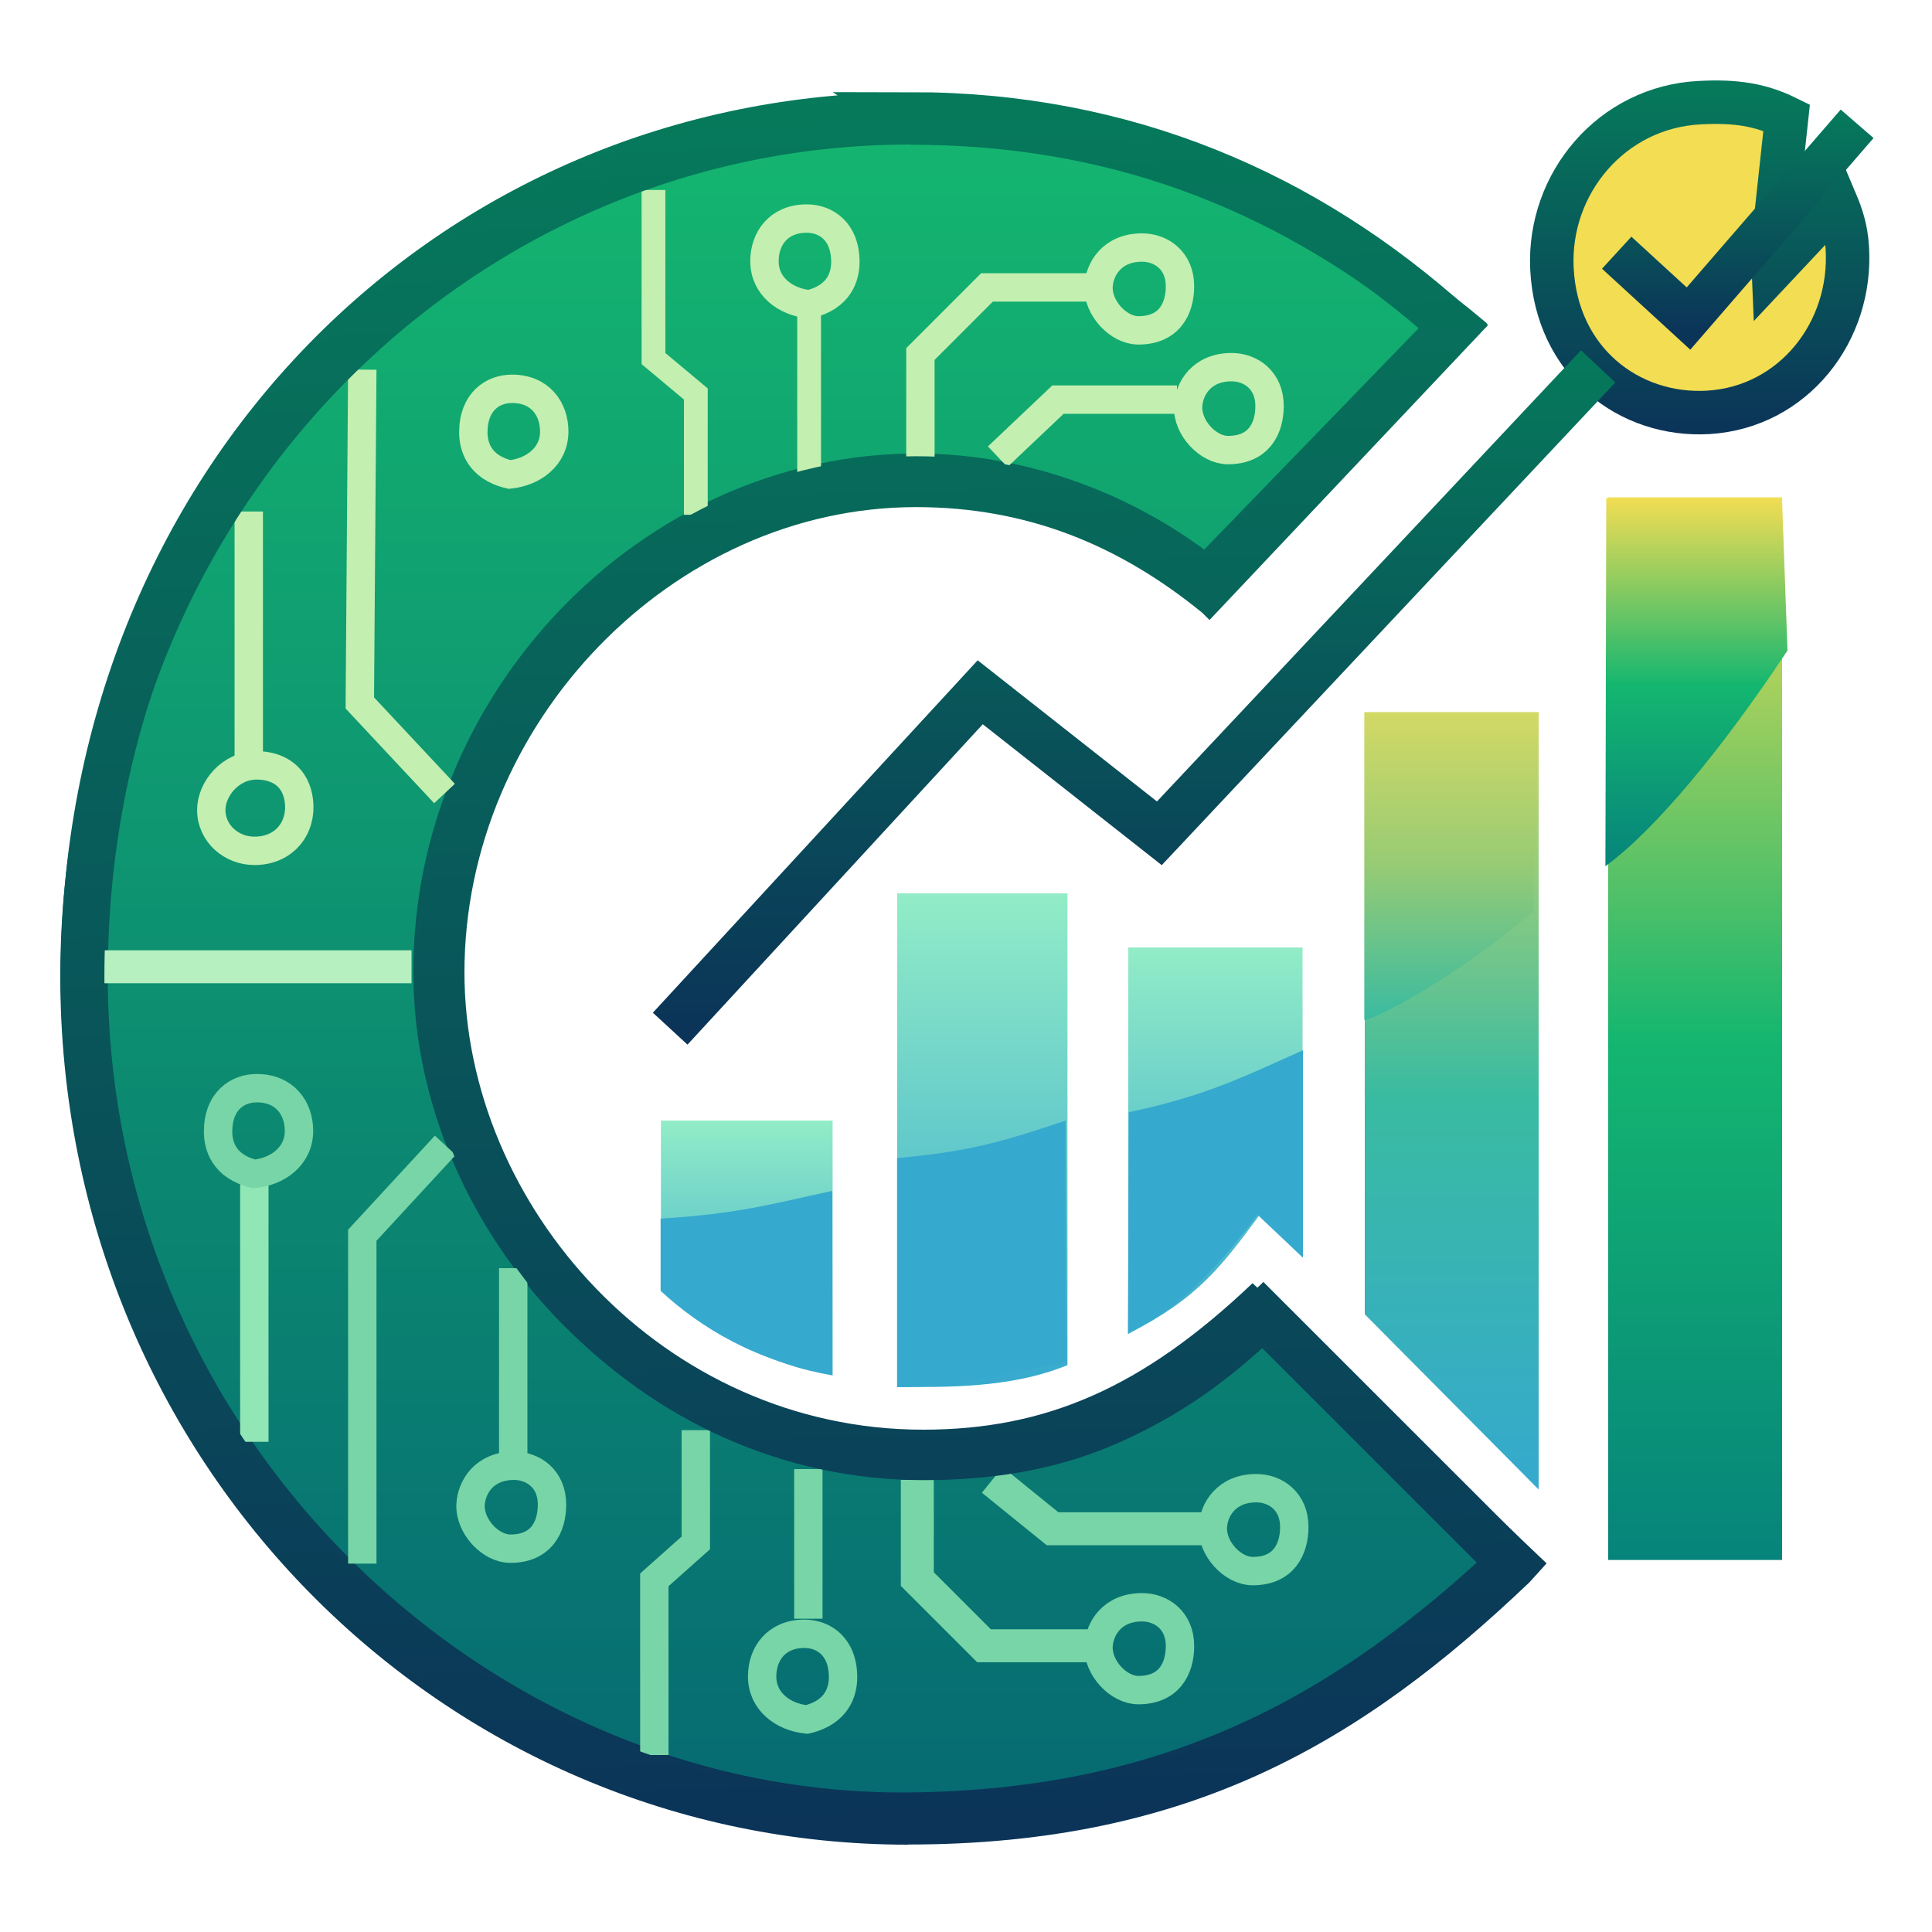
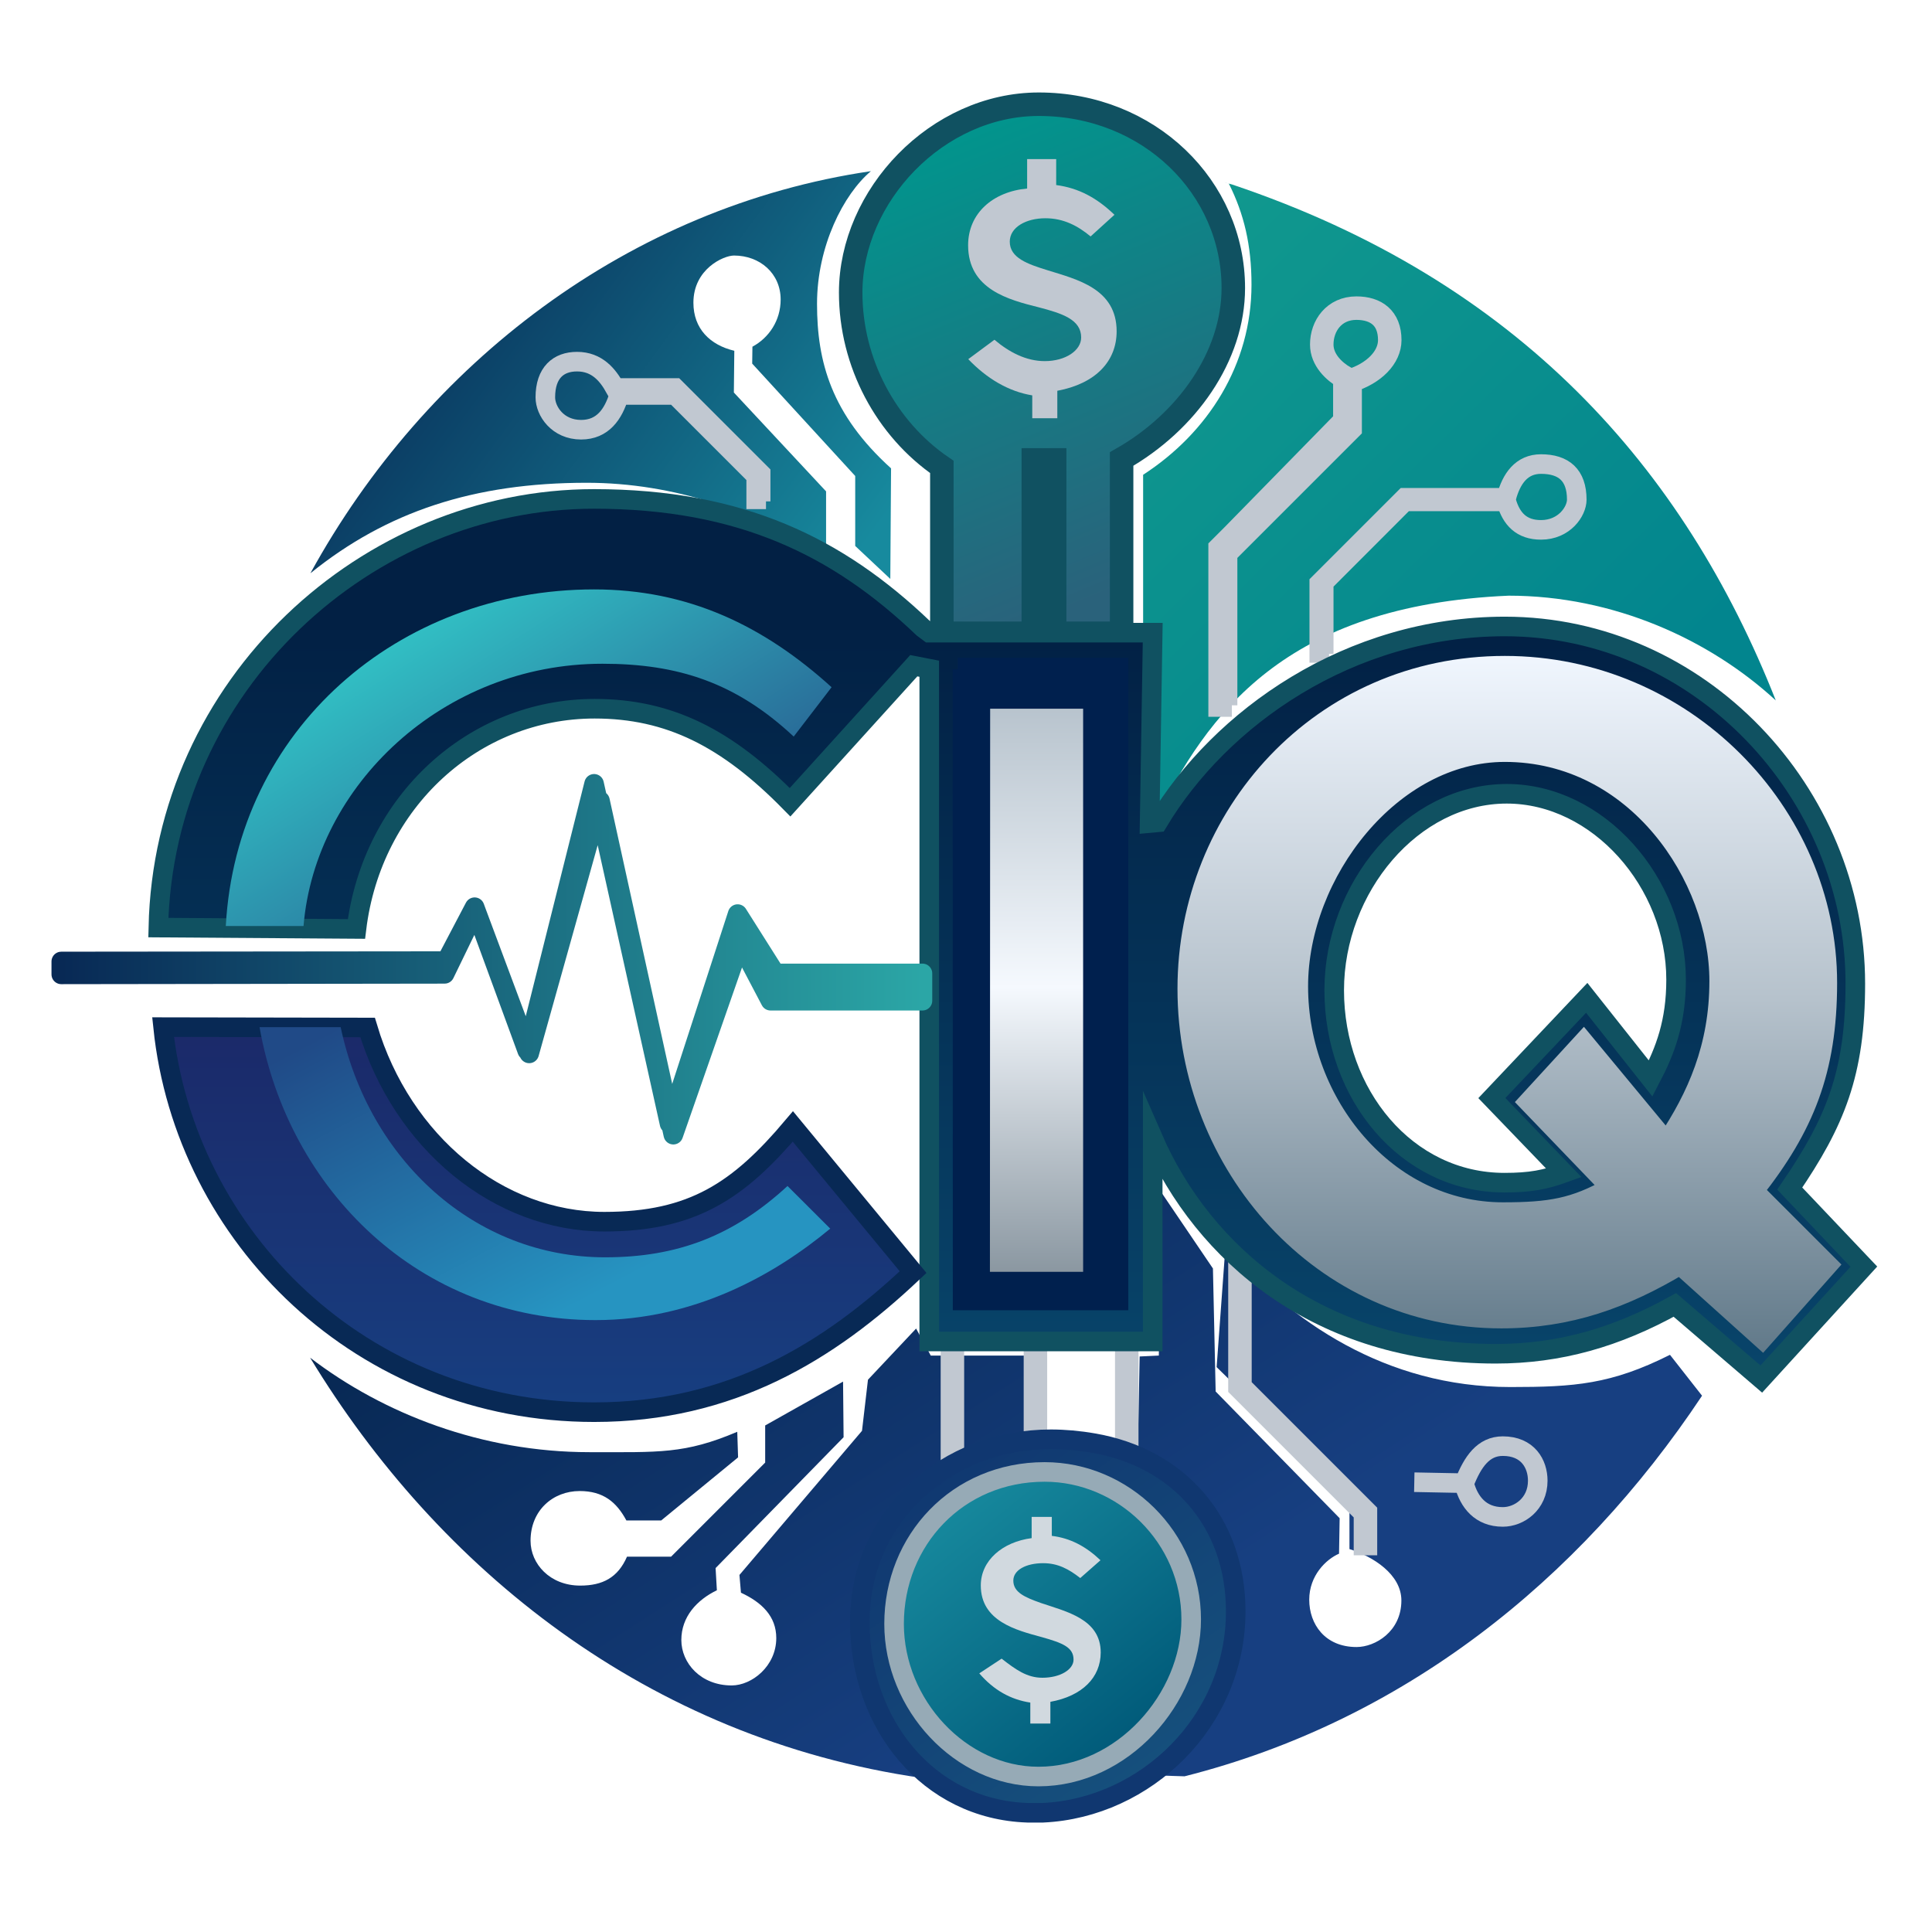
- <svg xmlns="http://www.w3.org/2000/svg" width="250" height="250" fill="none" viewBox="0 0 250 250">
-   <path d="m230.6 64.36h-22.5v137.5h22.5v-137.5z" fill="url(#paint0_linear_453_31174)" />
-   <path d="m231.3 84.18c-8.58 12.93-17.18 23.24-23.56 27.91l0.11-47.63h22.74l0.71 19.72z" fill="url(#paint1_linear_453_31174)" />
-   <path d="m199.1 92.17h-22.5v77.9l22.5 22.67v-100.6z" fill="url(#paint2_linear_453_31174)" />
-   <path d="m198.4 117.9c-9.51 8.31-20.57 14.08-21.86 14.08v-39.81h22.5l-0.64 25.73z" fill="url(#paint3_linear_453_31174)" />
-   <path d="m117.9 14.99c-59.6 0-107 47.5-107 111.3 0 60.94 49.85 109.1 106.5 108.7 35.42-0.27 57.82-13.7 78.14-32.75l-32.09-32.08c-12.37 12-25.51 18.1-43.41 18.1-35.7 0-63.51-30.1-63.51-62.55 0-34.32 28.12-63.98 62.13-63.98 14.14 0 27.65 5.48 37.45 13.47l31.88-32.91c-19.05-17.2-42.46-27.32-70.12-27.32z" fill="url(#paint4_linear_453_31174)" stroke="url(#paint5_linear_453_31174)" stroke-miterlimit="10" stroke-width="6.094" />
-   <path d="m13.45 125.1h39.8" stroke="#B6F0C0" stroke-miterlimit="10" stroke-width="4.266" />
-   <path d="m32.19 66.19v32.54" stroke="#C3EFB1" stroke-miterlimit="10" stroke-width="3.672" />
-   <path d="m46.88 47.83-0.32 43.13 10.96 11.72" stroke="#C3EFB1" stroke-miterlimit="10" stroke-width="3.672" />
-   <path d="m84.56 24.58v21.82l5.48 4.58v15.63" stroke="#C3EFB1" stroke-miterlimit="10" stroke-width="3.078" />
-   <path d="m104.7 39.58v21.82" stroke="#C3EFB1" stroke-miterlimit="10" stroke-width="3.078" />
-   <path d="m119.1 59.1v-13.29l8.62-8.62h14.07" stroke="#C3EFB1" stroke-miterlimit="10" stroke-width="3.672" />
-   <path d="m129.1 59.1 7.8-7.39h15.4" stroke="#C3EFB1" stroke-miterlimit="10" stroke-width="3.672" />
-   <path d="m57.62 148.2-10.74 11.64v42.49" stroke="#78D5A7" stroke-miterlimit="10" stroke-width="3.672" />
-   <path d="m66.41 164.1v24.56" stroke="#78D5A7" stroke-miterlimit="10" stroke-width="3.672" />
-   <path d="m84.67 227.1v-22.67l5.37-4.78v-14.59" stroke="#78D5A7" stroke-miterlimit="10" stroke-width="3.672" />
-   <path d="m104.6 190.1v19.36" stroke="#78D5A7" stroke-miterlimit="10" stroke-width="3.672" />
-   <path d="m118.7 191.5v12.83l8.63 8.63h14.65" stroke="#78D5A7" stroke-miterlimit="10" stroke-width="4.266" />
-   <path d="m128.4 191.5 7.8 6.32h19.72" stroke="#78D5A7" stroke-miterlimit="10" stroke-width="4.266" />
-   <path d="m32.91 152.2v34.37" stroke="#91E6B6" stroke-miterlimit="10" stroke-width="3.672" />
-   <path d="m104.7 39.37c4-0.94 4.69-3.72 4.69-5.46 0-4-2.54-5.63-5-5.63-3.66 0-5.47 2.62-5.47 5.52 0 3.24 2.71 5.26 5.78 5.57z" stroke="#C3EFB1" stroke-miterlimit="10" stroke-width="3.672" />
-   <path d="m65.94 61.4c-4-0.94-4.69-3.72-4.69-5.45 0-4 2.54-5.64 5-5.64 3.66 0 5.47 2.62 5.47 5.53 0 3.23-2.71 5.25-5.78 5.56z" stroke="#C3EFB1" stroke-miterlimit="10" stroke-width="3.672" />
-   <path d="m147.3 42.75c4.01 0 5.39-2.81 5.39-5.71 0-3.34-2.45-5.01-4.91-5.01-3.89 0-5.51 2.8-5.63 5.01-0.13 2.85 2.6 5.71 5.15 5.71z" stroke="#C3EFB1" stroke-miterlimit="10" stroke-width="3.672" />
-   <path d="m158.9 58.24c4 0 5.38-2.81 5.38-5.71 0-3.34-2.45-5.02-4.91-5.02-3.89 0-5.51 2.8-5.63 5.02-0.13 2.85 2.6 5.71 5.16 5.71z" stroke="#C3EFB1" stroke-miterlimit="10" stroke-width="3.672" />
-   <path d="m32.91 151.9c-4-0.94-4.69-3.72-4.69-5.46 0-4 2.54-5.63 5-5.63 3.66 0 5.47 2.62 5.47 5.53 0 3.23-2.71 5.25-5.78 5.56z" stroke="#78D5A7" stroke-miterlimit="10" stroke-width="3.672" />
-   <path d="m66.04 200.4c4.01 0 5.39-2.81 5.39-5.72 0-3.34-2.46-5.01-4.91-5.01-3.89 0-5.51 2.8-5.63 5.01-0.13 2.86 2.6 5.72 5.15 5.72z" stroke="#78D5A7" stroke-miterlimit="10" stroke-width="3.672" />
-   <path d="m104.4 222.5c4-0.94 4.69-3.73 4.69-5.46 0-4-2.54-5.63-5-5.63-3.66 0-5.47 2.62-5.47 5.52 0 3.24 2.71 5.26 5.78 5.57z" stroke="#78D5A7" stroke-miterlimit="10" stroke-width="3.672" />
-   <path d="m147.3 218.7c4.01 0 5.39-2.81 5.39-5.71 0-3.34-2.45-5.01-4.91-5.01-3.89 0-5.51 2.8-5.63 5.01-0.13 2.85 2.6 5.71 5.15 5.71z" stroke="#78D5A7" stroke-miterlimit="10" stroke-width="3.672" />
-   <path d="m162.1 203.3c4 0 5.38-2.81 5.38-5.72 0-3.33-2.45-5.01-4.91-5.01-3.89 0-5.51 2.8-5.63 5.01-0.13 2.86 2.6 5.72 5.16 5.72z" stroke="#78D5A7" stroke-miterlimit="10" stroke-width="3.672" />
-   <path d="m32.91 110.1c4 0 6.15-3.09 5.78-6.38-0.36-3.26-2.71-4.68-5.47-4.68-3.43 0-5.88 3.07-5.88 5.77 0 3.07 2.64 5.29 5.57 5.29z" stroke="#C3EFB1" stroke-miterlimit="10" stroke-width="3.672" />
-   <path d="m116.1 115.6h22.03v61.05c-6.13 2.51-13.31 2.99-22.03 2.78v-63.83z" fill="url(#paint6_linear_453_31174)" />
-   <path d="m146 122.6h22.55v40.11l-5.53-5.53c-4.97 6.71-8.06 10.85-17.02 15.4v-49.98z" fill="url(#paint7_linear_453_31174)" />
-   <path d="m85.52 145h22.22v32.98c-8.57-1.46-13.89-4.85-22.22-10.95v-22.03z" fill="url(#paint8_linear_453_31174)" />
-   <path d="m137.9 145c-8.17 2.74-12.42 4-21.82 4.86v29.64c8.14 0 12.84-1.41 21.82-3.29v-31.21z" fill="url(#paint9_linear_453_31174)" />
-   <path d="m168.6 135.9c-7.9 3.55-12.74 5.95-22.54 8.02l-0.11 28.69c6.52-3.66 10.18-6.82 16.8-15.4l5.85 5.53v-26.84z" fill="url(#paint10_linear_453_31174)" />
-   <path d="m107.7 154.1c-8.06 1.73-12.15 2.97-22.22 3.59v9.34c5.19 4.8 12.39 9.18 22.22 10.85v-23.78z" fill="url(#paint11_linear_453_31174)" />
-   <path d="m220 13.28c-11.47 0.55-19.71 10.48-19.18 21.48 0.58 12.01 9.99 19.2 20.24 18.6 11.01-0.67 18.67-10.45 17.98-21.33-0.15-2.42-0.75-4.19-1.48-5.91l-8.09 8.62-0.11-2.62 1.83-16.91c-3.44-1.69-6.63-2.16-11.19-1.93z" fill="#F2DD53" stroke="url(#paint12_linear_453_31174)" stroke-miterlimit="10" stroke-width="5.625" />
-   <path d="m206.8 47.41-56.78 60.42-23.18-18.25-40.12 43.53" stroke="url(#paint13_linear_453_31174)" stroke-miterlimit="10" stroke-width="6.094" />
-   <path d="m209.2 32.7 9.29 8.52 21.82-25.2" stroke="url(#paint14_linear_453_31174)" stroke-miterlimit="10" stroke-width="5.625" />
-   <path d="m117.5 238.7c-60.16 0-109.7-49.4-109.7-112.4 0-62.11 49.1-113.6 110-113.6 27.5 0 51.85 10.02 74.53 29.07l0.21 0.31-36.03 38.15-0.93-0.93c-10.67-8.7-22.57-13.68-37.05-13.68-31.58 0-58.43 28.01-58.43 60.2 0 30.33 25.76 59.18 59.35 59.18 15.83 0 28.38-5.4 42.63-18.96l38.05 36.26-2.23 2.46c-21.76 20.74-44.02 33.92-80.41 33.92zm0.31-220c-57.91 0-104.3 48.25-104.3 107.6 0 59.33 47.05 106.4 104 106.4 32.52 0 53.14-11.56 73.66-30.41l-28.12-28.12c-13.02 12.2-25.9 17.36-43.58 17.36-36.7 0-65.37-31.58-65.37-65.67 0-35.02 28.88-66.82 64.45-66.82 14.53 0 26.69 4.65 37.26 13.02l28.12-29.63c-19.86-15.97-41.05-23.7-66.11-23.7z" fill="url(#paint15_linear_453_31174)" />
+ <svg xmlns="http://www.w3.org/2000/svg" width="256" height="256" fill="none" viewBox="0 0 256 256">
+   <path d="m115.4 22.68c-32.04 4.71-58.99 25.45-74.27 53.28 10.11-8.17 21.68-11.99 36.61-11.99 11.48 0 22.89 3.81 31.72 10.07v-8.93l-12.22-13.1 0.06-5.53c-3.2-0.76-5.42-2.91-5.42-6.37 0-4.46 3.99-6.25 5.38-6.25 3.42 0 6.18 2.36 6.18 5.83 0 2.78-1.55 5.07-3.74 6.25l-0.03 2.24 13.65 14.89v9.27l4.65 4.37 0.1-14.65c-7.93-7.17-9.81-14.14-9.81-21.8 0-7.65 3.52-14.54 7.14-17.58z" fill="url(#paint0_linear_230_11992)" />
+   <path d="m235.3 92.81c-12.15-30.8-34.1-55.62-72.06-68.37l-0.56-0.15c-0.59-0.2-0.84-0.27 0.15 0.05 2.01 3.99 3 8.16 3 13.38 0 10.57-5.74 19.6-14.36 25.19v34.03l1.53 11.84c6.97-14.16 17.17-28.56 46.91-29.85 13.9 0 26.62 5.8 35.39 13.88z" fill="url(#paint1_linear_230_11992)" />
+   <path d="m41.09 179.9c16.97 27.97 44.69 50.44 81.07 55.69l-1.3-1.35 36.1 1.13c28.8-7.27 52.19-25.79 68.57-50.43l-4.25-5.42c-7.81 3.92-12.66 4.27-21.16 4.27-16.51 0-29.15-8.71-37.74-18.64l-1.17 16 17.6 17.25v6.86c3.1 0.98 6.88 3.34 6.88 6.81 0 4.12-3.47 6.17-5.94 6.17-4.21 0-6.27-3.06-6.27-6.27s2.24-5.36 3.95-6.1l0.08-4.7-16.43-16.79-0.36-16.3-6.86-10.12-0.31 21.66-2.54 0.12-0.4 20.48-13.4-4.2-1.02-16.4h-12.86l-1.94-3.58-6.38 6.78-0.79 6.77-16.24 19.1 0.2 2.35c2.78 1.29 4.68 3.14 4.68 6.01 0 3.72-3.23 6.28-5.91 6.28-4.1 0-6.67-2.96-6.67-6.02s2.05-5.31 4.71-6.59l-0.17-2.94 16.96-17.34-0.07-7.37-10.32 5.81v4.92l-12.47 12.47h-5.84c-1.21 2.78-3.24 3.83-6.2 3.83-4.01 0-6.58-2.88-6.58-5.94 0-4.02 2.96-6.59 6.51-6.59 3.11 0 4.87 1.44 6.19 3.9h4.61l10.19-8.36-0.11-3.39c-6.97 2.96-10.33 2.7-19.58 2.7-14.25 0-27.3-5.08-37.02-12.52z" fill="url(#paint2_linear_230_11992)" />
+   <path d="m124.8 61.87v22.04h12.12v-22.97h2.83v22.97h8.87v-23.09c8.64-4.91 14.8-13.6 14.8-22.65 0-13.35-11.18-24.36-25.77-24.36-13.48 0-24.93 12.13-24.93 24.96 0 9.31 4.7 18.05 12.08 23.1z" fill="url(#paint3_linear_230_11992)" stroke="#105161" stroke-miterlimit="10" stroke-width="3.113" />
+   <path d="m136.1 21.08v3.9c-4.58 0.43-7.82 3.31-7.82 7.52 0 5.86 5.42 7.23 9.32 8.21 3.2 0.83 5.66 1.65 5.66 4.01 0 1.71-2.05 3.13-4.83 3.13-2.47 0-4.72-1.19-6.66-2.83l-3.47 2.57c2.46 2.57 5.32 4.28 8.48 4.8v3.03h3.32v-3.64c5.08-0.95 7.86-3.91 7.86-7.88 0-5.66-5.25-6.87-9.15-8.09-2.66-0.82-5.01-1.64-5.01-3.79 0-1.91 2.16-3.1 4.72-3.1 2.39 0 4.28 0.99 5.99 2.41l3.16-2.87c-2.33-2.25-4.76-3.55-7.72-3.94v-3.44h-3.85z" fill="#C1C8D1" />
+   <path d="m162.4 93.46v-20.18l16.5-16.5v-6.32c3.2-0.98 5.25-3.13 5.25-5.39 0-2.96-1.85-4.24-4.42-4.24-2.96 0-4.59 2.35-4.59 4.82 0 2.05 1.64 3.57 3.06 4.39v5.76l-14.89 15.21-1.64 1.64v22.33" stroke="#C1C8D1" stroke-miterlimit="10" stroke-width="3.113" />
+   <path d="m175.4 86.64v-9.45l10.74-10.75h13.45c0.67 2.35 2.04 3.77 4.6 3.77 3.1 0 4.74-2.46 4.74-4 0-3.28-1.74-4.72-4.74-4.72-2.56 0-3.93 1.91-4.6 4.47h-13.45l-11.33 11.33v10.52" stroke="#C1C8D1" stroke-miterlimit="10" stroke-width="2.594" />
+   <path d="m100.2 67.46v-4.39l-10.74-10.74h-7.42c-0.76 2.56-2.18 4.61-5.04 4.61-3.1 0-4.74-2.47-4.74-4.29 0-3.28 1.74-4.73 4.2-4.73 2.66 0 4.08 1.78 5.03 3.49h7.97l11.33 11.33v3.7" stroke="#C1C8D1" stroke-miterlimit="10" stroke-width="2.594" />
+   <path d="m164.3 167v16.79l16.63 16.63v5.66" stroke="#C1C8D1" stroke-miterlimit="10" stroke-width="3.113" />
+   <path d="m187.4 196.4 6.62 0.13c1.12-2.86 2.54-4.91 5.11-4.91 3.32 0 4.63 2.35 4.63 4.58 0 3.09-2.46 4.8-4.63 4.8-2.96 0-4.48-1.98-5.11-4.34" stroke="#C1C8D1" stroke-miterlimit="10" stroke-width="2.594" />
+   <path d="m137.2 178.4v15.61" stroke="#C1C8D1" stroke-miterlimit="10" stroke-width="3.113" />
+   <path d="m149.3 177.1v19.55" stroke="#C1C8D1" stroke-miterlimit="10" stroke-width="3.113" />
+   <path d="m126.2 177.8v18.03" stroke="#C1C8D1" stroke-miterlimit="10" stroke-width="3.113" />
+   <path d="m138.2 240.2c13.6-0.64 25.54-12.08 25.54-26.68 0-12-7.75-20.39-18.83-22.3-1.93-0.34-3.87-0.51-5.66-0.51-13.81 0-25.32 10.12-25.32 24.21 0 13.52 9.06 24.84 22.22 25.28h2.05z" fill="url(#paint4_linear_230_11992)" stroke="#103770" stroke-miterlimit="10" stroke-width="2.594" />
+   <path d="m137.6 235.4c11.18 0 20.24-10.37 20.24-20.82 0-10.87-8.97-19.54-19.42-19.54-11.55 0-19.95 9.06-19.95 20.13 0 10.74 8.82 20.23 19.13 20.23z" fill="url(#paint5_linear_230_11992)" stroke="#96AAB6" stroke-miterlimit="10" stroke-width="2.594" />
+   <path d="m136.7 201v2.81c-3.88 0.51-6.74 2.97-6.74 6.27 0 4.75 4.71 5.93 8.06 6.84 2.81 0.79 4.23 1.36 4.23 2.99 0 1.32-1.77 2.4-4.13 2.4-2.05 0-3.53-1.08-5.4-2.53l-2.96 1.95c1.94 2.25 4.19 3.48 6.76 3.87v2.78h2.66v-2.88c4.21-0.76 6.67-3.22 6.67-6.54 0-4.42-4.52-5.4-7.91-6.55-2.15-0.76-3.67-1.42-3.67-2.97 0-1.42 1.71-2.31 3.96-2.31 1.94 0 3.39 0.78 4.91 1.97l2.68-2.36c-1.94-1.84-3.99-2.93-6.45-3.23v-2.51h-2.67z" fill="#D1D9DF" />
+   <path d="m151.1 83.83h-27.97l-0.83-0.62c-11.25-10.74-24.12-17.1-43.6-17.1-30.02 0-57.01 24.52-57.72 56.8l26.25 0.18c2.05-16.9 15.56-29.18 31.56-29.18 9.9 0 17.56 3.9 25.9 12.39l16.39-18.09 2.05 0.4v89.14h29.61v-26.99c6.68 15.33 21.95 28.62 45.44 28.62 8.47 0 16-2.17 23.75-6.47l11.45 9.82 13.59-14.89-9.82-10.35c6.03-8.81 8.69-15.27 8.69-27.16 0-25.25-20.61-47.32-46.44-47.32-20.62 0-37.7 12.12-45.98 25.95l-1.09 0.1 0.41-25.23h-1.64zm48.55 21.35c12.13 0 22.44 11.76 22.44 24.63 0 5.6-1.42 9.38-3.37 13.1l-8.47-10.69-12.57 13.28 9.55 9.92c-2.46 0.89-4.41 1.29-7.88 1.29-13.02 0-22.56-11.74-22.56-25.49 0-13.59 10.34-26.04 22.86-26.04z" fill="url(#paint6_linear_230_11992)" stroke="#105161" stroke-miterlimit="10" stroke-width="2.594" />
+   <path d="m21.61 136.1c2.88 27.8 26.37 51.02 57.12 51.02 18.03 0 31.08-7.97 42.26-18.56l-15.93-19.3c-7.15 8.47-13.25 12.62-24.98 12.62-13.98 0-26.8-10.43-31.37-25.73l-27.1-0.05z" fill="url(#paint7_linear_230_11992)" stroke="#082955" stroke-miterlimit="10" stroke-width="2.594" />
+   <path d="m29.92 122.7c1.42-26 22.83-44.6 48.8-44.6 12.46 0 22.47 4.8 31.47 12.96l-5.02 6.54c-7.65-7.15-15.33-9.65-25.34-9.65-21.15 0-38.07 16.15-39.61 34.75h-10.3z" fill="url(#paint8_linear_230_11992)" />
+   <path d="m34.39 136.1c3.82 21.65 21.22 38.82 44.53 38.82 13.15 0 23.79-6.06 31.09-12.12l-5.66-5.65c-7.12 6.56-14.53 9.45-24.17 9.45-17.26 0-31.32-12.89-35.04-30.5h-10.75z" fill="url(#paint9_linear_230_11992)" />
+   <path d="m8.12 127.4 51.02-0.05 3.75-7.14 6.97 19 8.86-35.35 10 45.04 9.02-27.78 4.97 7.86h19.52v3.62h-20.13l-4.02-7.65-8.86 25.4-9.72-44.25-9.38 33.48-7.1-19.01-4.11 8.47-50.79 0.07v-1.71z" fill="url(#paint10_linear_230_11992)" stroke="url(#paint10_linear_230_11992)" stroke-linejoin="round" stroke-width="2.594" />
+   <path d="m126.9 88.71h21.05v83.35h-20.14l-0.02-83.35h-0.89z" fill="url(#paint12_linear_230_11992)" stroke="#00204E" stroke-miterlimit="10" stroke-width="3.113" />
+   <path d="m131.6 93.91h11.92v74.61h-12.35l0.03-74.61h0.4z" fill="url(#paint13_linear_230_11992)" />
+   <path d="m199.4 88.21c-24.38 0-42.08 19.88-42.08 42.81 0 23.39 17.85 43.7 41.61 43.7 8.97 0 16.27-2.66 23.69-7.11l10.9 9.81 8.7-9.81-9.82-9.82c6.68-8.47 9.73-15.93 9.73-27.57 0-22.53-19-42.01-42.73-42.01zm-0.01 11.45c17.4 0 28.41 16.5 28.41 30.35 0 8.7-2.96 15.35-6.96 21.31l-11.01-13.29-7.32 7.98 10.91 11.35c-4.79 2.69-7.99 3.25-14.28 3.25-15.42 0-27.11-14.33-27.11-29.9 0-15.07 12.36-31.05 27.36-31.05z" fill="url(#paint14_linear_230_11992)" stroke="url(#paint14_linear_230_11992)" stroke-miterlimit="10" stroke-width="2.594" />
  <defs>
-     <linearGradient id="paint0_linear_453_31174" x1="219.4" x2="219.4" y1="64.36" y2="201.9" gradientUnits="userSpaceOnUse">
-       <stop stop-color="#F2DD53" offset="0" />
-       <stop stop-color="#F2DD53" offset="1e-4" />
-       <stop stop-color="#14B670" offset=".51" />
-       <stop stop-color="#06847B" offset="1" />
+     <linearGradient id="paint0_linear_230_11992" x1="53.89" x2="114.1" y1="28.46" y2="72.93" gradientUnits="userSpaceOnUse">
+       <stop stop-color="#082955" offset="0" />
+       <stop stop-color="#178A9E" offset="1" />
    </linearGradient>
-     <linearGradient id="paint1_linear_453_31174" x1="219.6" x2="219.6" y1="64.46" y2="112.1" gradientUnits="userSpaceOnUse">
-       <stop stop-color="#F2DD53" offset="0" />
-       <stop stop-color="#14B670" offset=".51" />
-       <stop stop-color="#06847B" offset="1" />
+     <linearGradient id="paint1_linear_230_11992" x1="154.9" x2="218.6" y1="26.74" y2="91.89" gradientUnits="userSpaceOnUse">
+       <stop stop-color="#11998E" offset="0" />
+       <stop stop-color="#02858E" offset="1" />
    </linearGradient>
-     <linearGradient id="paint2_linear_453_31174" x1="187.8" x2="187.8" y1="92.17" y2="192.7" gradientUnits="userSpaceOnUse">
-       <stop stop-color="#D3D965" offset="0" />
-       <stop stop-color="#39BBA1" offset=".495" />
-       <stop stop-color="#36A9CE" offset="1" />
+     <linearGradient id="paint2_linear_230_11992" x1="70.18" x2="116.5" y1="166.4" y2="238.6" gradientUnits="userSpaceOnUse">
+       <stop stop-color="#082955" offset="0" />
+       <stop stop-color="#173F81" offset="1" />
    </linearGradient>
-     <linearGradient id="paint3_linear_453_31174" x1="187.8" x2="187.8" y1="92.17" y2="132" gradientUnits="userSpaceOnUse">
-       <stop stop-color="#D3D965" offset="0" />
-       <stop stop-color="#97CB74" offset=".495" />
-       <stop stop-color="#39BBA1" offset="1" />
+     <linearGradient id="paint3_linear_230_11992" x1="127.2" x2="151.7" y1="17" y2="76.7" gradientUnits="userSpaceOnUse">
+       <stop stop-color="#01958D" offset="0" />
+       <stop stop-color="#2A627B" offset="1" />
    </linearGradient>
-     <linearGradient id="paint4_linear_453_31174" x1="107.2" x2="107.2" y1="14.99" y2="235" gradientUnits="userSpaceOnUse">
-       <stop stop-color="#14B670" offset="0" />
-       <stop stop-color="#066A72" offset="1" />
+     <linearGradient id="paint4_linear_230_11992" x1="124.1" x2="154.8" y1="193.4" y2="236.9" gradientUnits="userSpaceOnUse">
+       <stop stop-color="#103770" offset="0" />
+       <stop stop-color="#16517D" offset="1" />
    </linearGradient>
-     <linearGradient id="paint5_linear_453_31174" x1="104.8" x2="111.4" y1="11.95" y2="236.7" gradientUnits="userSpaceOnUse">
-       <stop stop-color="#067A5B" offset="0" />
-       <stop stop-color="#0B3458" offset="1" />
+     <linearGradient id="paint5_linear_230_11992" x1="125.2" x2="150.3" y1="198.4" y2="229.3" gradientUnits="userSpaceOnUse">
+       <stop stop-color="#178A9E" offset="0" />
+       <stop stop-color="#015B7A" offset="1" />
    </linearGradient>
-     <linearGradient id="paint6_linear_453_31174" x1="127.1" x2="127.1" y1="115.6" y2="179.6" gradientUnits="userSpaceOnUse">
-       <stop stop-color="#92ECC7" offset="0" />
-       <stop stop-color="#36A9CE" offset="1" />
+     <linearGradient id="paint6_linear_230_11992" x1="133.6" x2="133.6" y1="82.12" y2="183.6" gradientUnits="userSpaceOnUse">
+       <stop stop-color="#022044" offset="0" />
+       <stop stop-color="#08456B" offset="1" />
    </linearGradient>
-     <linearGradient id="paint7_linear_453_31174" x1="157.2" x2="157.2" y1="122.6" y2="172.6" gradientUnits="userSpaceOnUse">
-       <stop stop-color="#92ECC7" offset="0" />
-       <stop stop-color="#36A9CE" offset="1" />
+     <linearGradient id="paint7_linear_230_11992" x1="71.03" x2="71.03" y1="133.2" y2="188.1" gradientUnits="userSpaceOnUse">
+       <stop stop-color="#1B2868" offset="0" />
+       <stop stop-color="#173F81" offset="1" />
    </linearGradient>
-     <linearGradient id="paint8_linear_453_31174" x1="96.63" x2="96.63" y1="145" y2="178" gradientUnits="userSpaceOnUse">
-       <stop stop-color="#92ECC7" offset="0" />
-       <stop stop-color="#36A9CE" offset="1" />
+     <linearGradient id="paint8_linear_230_11992" x1="42.16" x2="70.94" y1="80.98" y2="126.4" gradientUnits="userSpaceOnUse">
+       <stop stop-color="#33D1CD" offset="0" />
+       <stop stop-color="#286193" offset="1" />
    </linearGradient>
-     <linearGradient id="paint9_linear_453_31174" x1="127" x2="127" y1="145" y2="179.5" gradientUnits="userSpaceOnUse">
-       <stop stop-color="#36A9CE" offset="0" />
-       <stop stop-color="#36A9CE" offset="1" />
+     <linearGradient id="paint9_linear_230_11992" x1="42.18" x2="64.06" y1="137.5" y2="179.3" gradientUnits="userSpaceOnUse">
+       <stop stop-color="#204A87" offset="0" />
+       <stop stop-color="#2694C1" offset="1" />
    </linearGradient>
-     <linearGradient id="paint10_linear_453_31174" x1="157.3" x2="157.3" y1="135.9" y2="172.6" gradientUnits="userSpaceOnUse">
-       <stop stop-color="#36A9CE" offset="0" />
-       <stop stop-color="#36A9CE" offset="1" />
+     <linearGradient id="paint10_linear_230_11992" x1="8.116" x2="122.2" y1="126.6" y2="126.6" gradientUnits="userSpaceOnUse">
+       <stop stop-color="#082955" offset="0" />
+       <stop stop-color="#2BA6A6" offset="1" />
    </linearGradient>
-     <linearGradient id="paint11_linear_453_31174" x1="96.63" x2="96.63" y1="154.1" y2="177.9" gradientUnits="userSpaceOnUse">
-       <stop stop-color="#36A9CE" offset="0" />
-       <stop stop-color="#36A9CE" offset="1" />
+     <linearGradient id="paint12_linear_230_11992" x1="137.4" x2="137.4" y1="87.17" y2="173.6" gradientUnits="userSpaceOnUse">
+       <stop stop-color="#00204E" offset="0" />
+       <stop stop-color="#00204E" offset="1" />
    </linearGradient>
-     <linearGradient id="paint12_linear_453_31174" x1="219.8" x2="219.8" y1="10.94" y2="55.71" gradientUnits="userSpaceOnUse">
-       <stop stop-color="#067A5B" offset="0" />
-       <stop stop-color="#0B3458" offset="1" />
+     <linearGradient id="paint13_linear_230_11992" x1="137.4" x2="137.4" y1="92.65" y2="169.8" gradientUnits="userSpaceOnUse">
+       <stop stop-color="#B6C2CC" offset="0" />
+       <stop stop-color="#F5F9FE" offset=".495" />
+       <stop stop-color="#87949E" offset="1" />
    </linearGradient>
-     <linearGradient id="paint13_linear_453_31174" x1="146.8" x2="146.8" y1="44.92" y2="133.1" gradientUnits="userSpaceOnUse">
-       <stop stop-color="#067A5B" offset="0" />
-       <stop stop-color="#0B3458" offset="1" />
-     </linearGradient>
-     <linearGradient id="paint14_linear_453_31174" x1="224.7" x2="224.7" y1="14.79" y2="42.94" gradientUnits="userSpaceOnUse">
-       <stop stop-color="#067A5B" offset="0" />
-       <stop stop-color="#0B3458" offset="1" />
-     </linearGradient>
-     <linearGradient id="paint15_linear_453_31174" x1="104.1" x2="110.7" y1="10.94" y2="235.7" gradientUnits="userSpaceOnUse">
-       <stop stop-color="#067A5B" offset="0" />
-       <stop stop-color="#0B3458" offset="1" />
+     <linearGradient id="paint14_linear_230_11992" x1="199.7" x2="199.7" y1="86.67" y2="179" gradientUnits="userSpaceOnUse">
+       <stop stop-color="#F0F6FE" offset="0" />
+       <stop stop-color="#B6C2CC" offset=".495" />
+       <stop stop-color="#627A8A" offset="1" />
    </linearGradient>
  </defs>
</svg>
